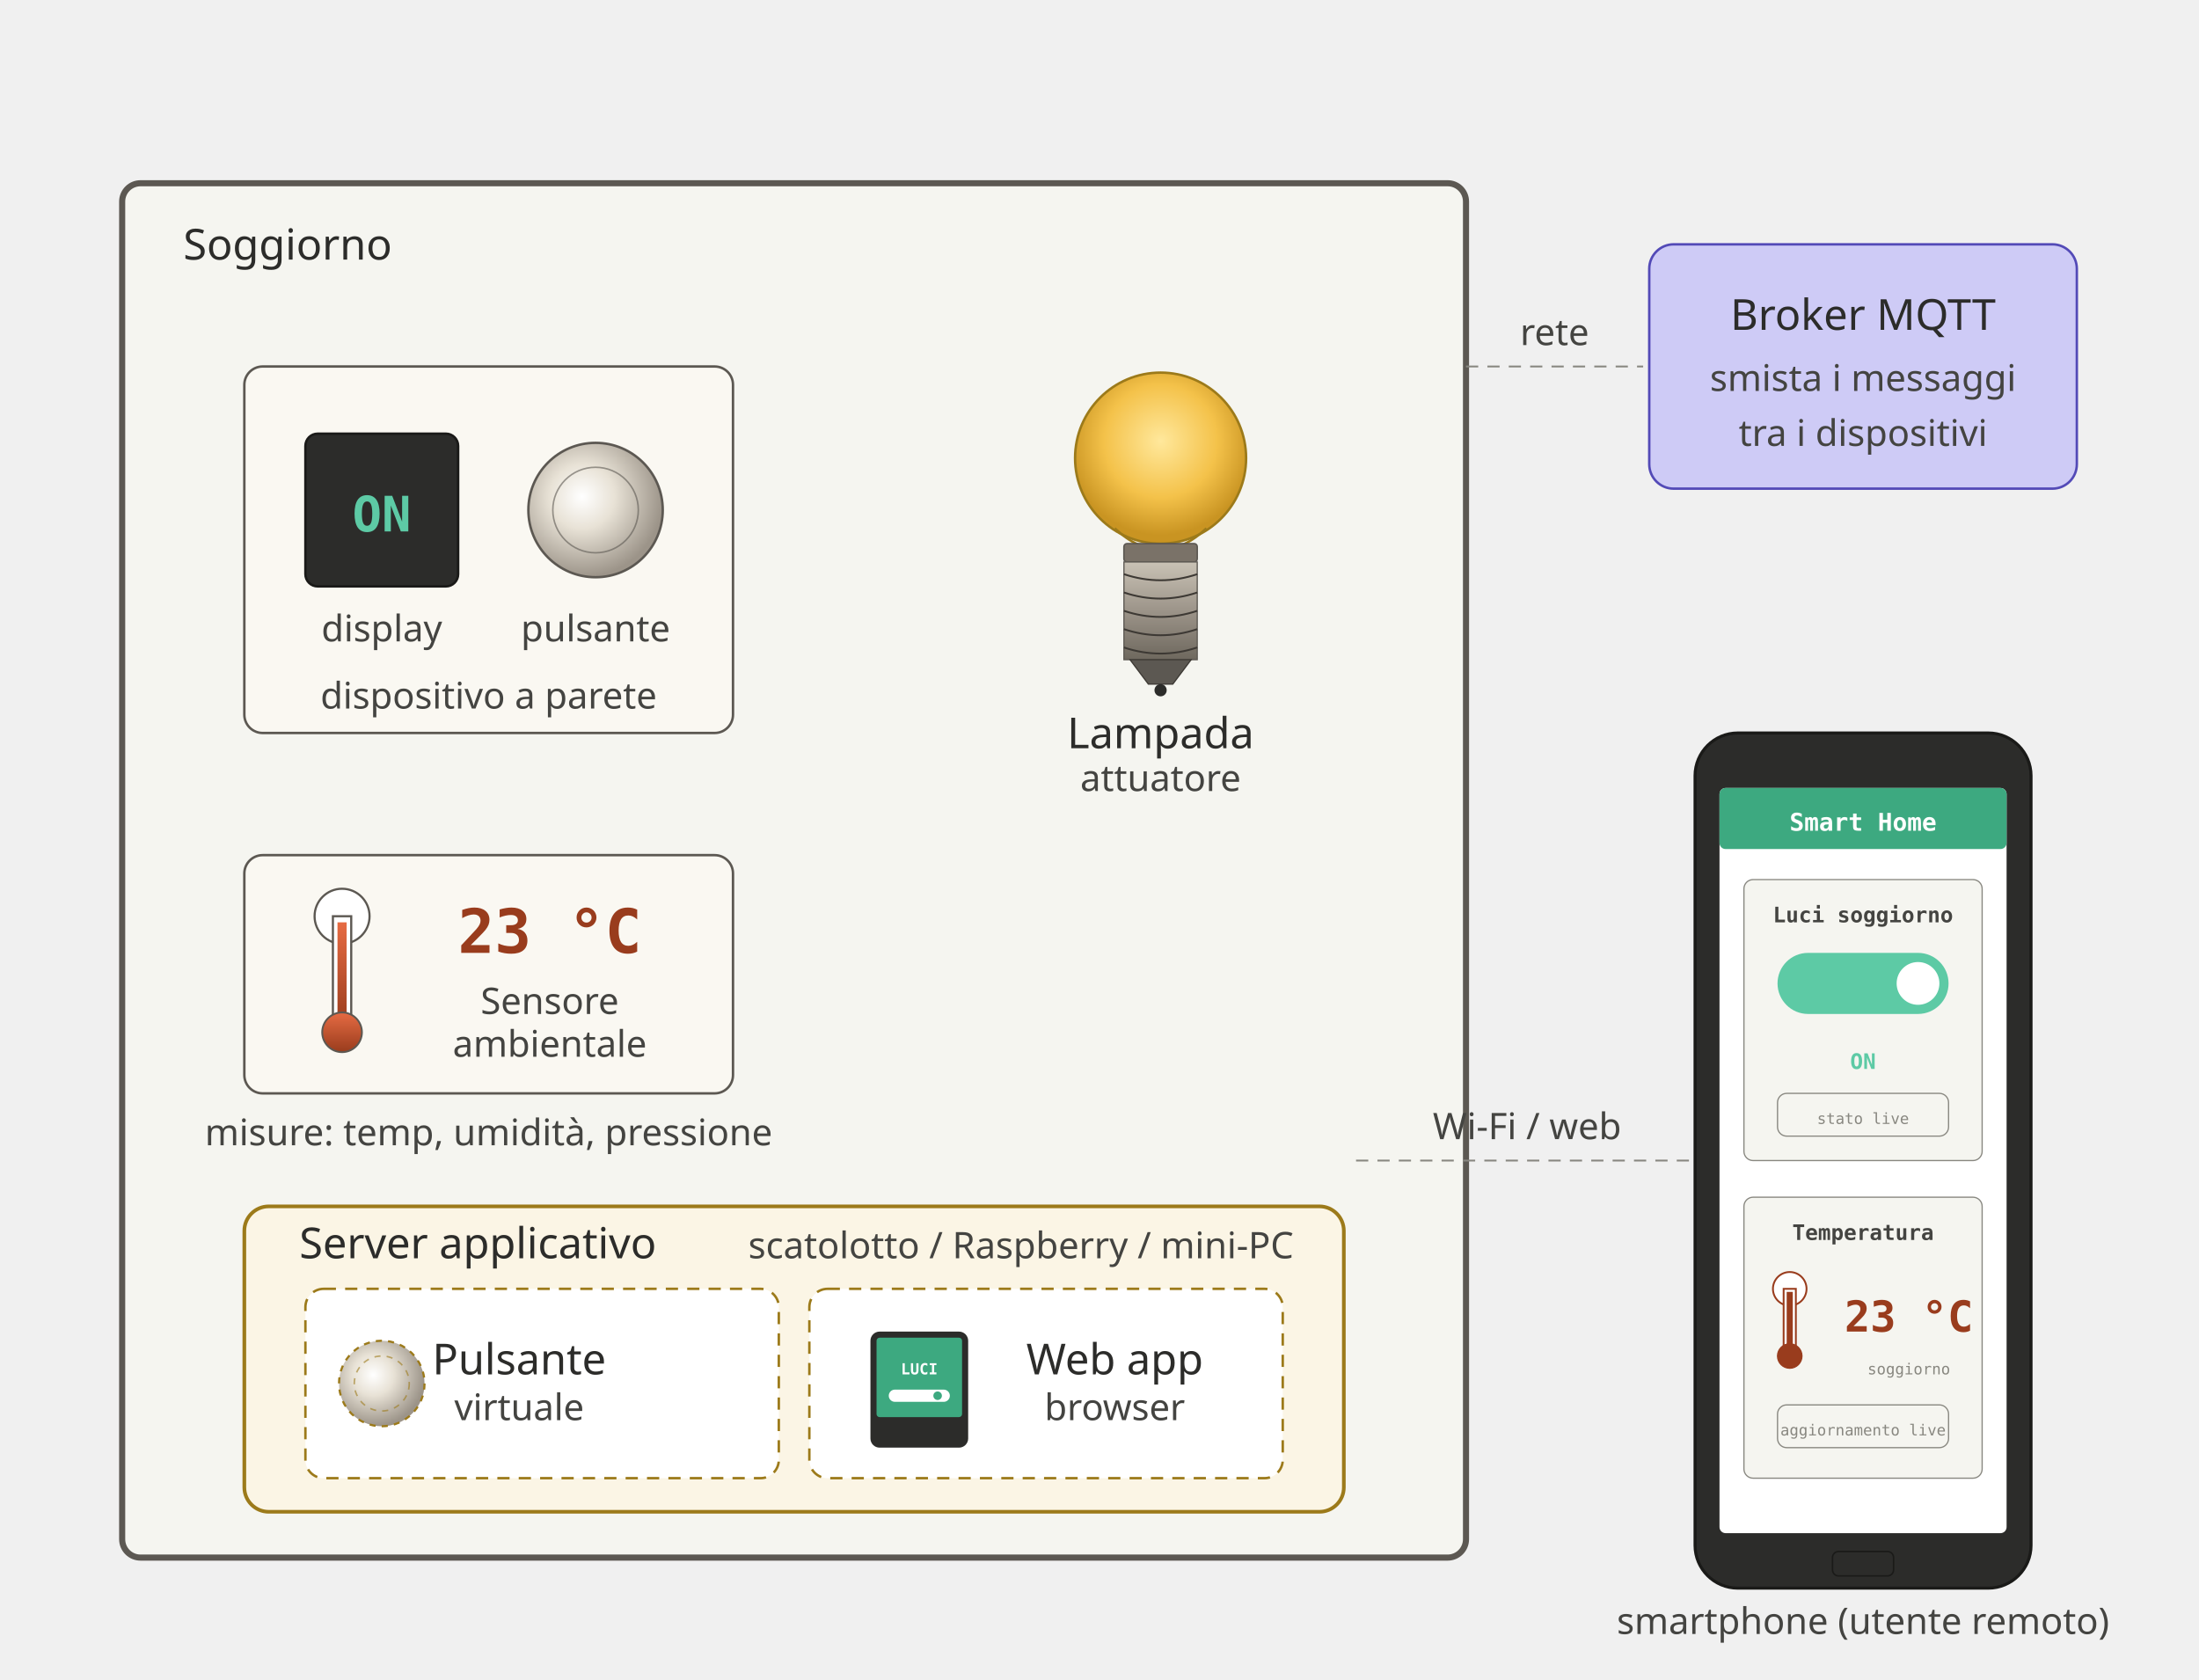
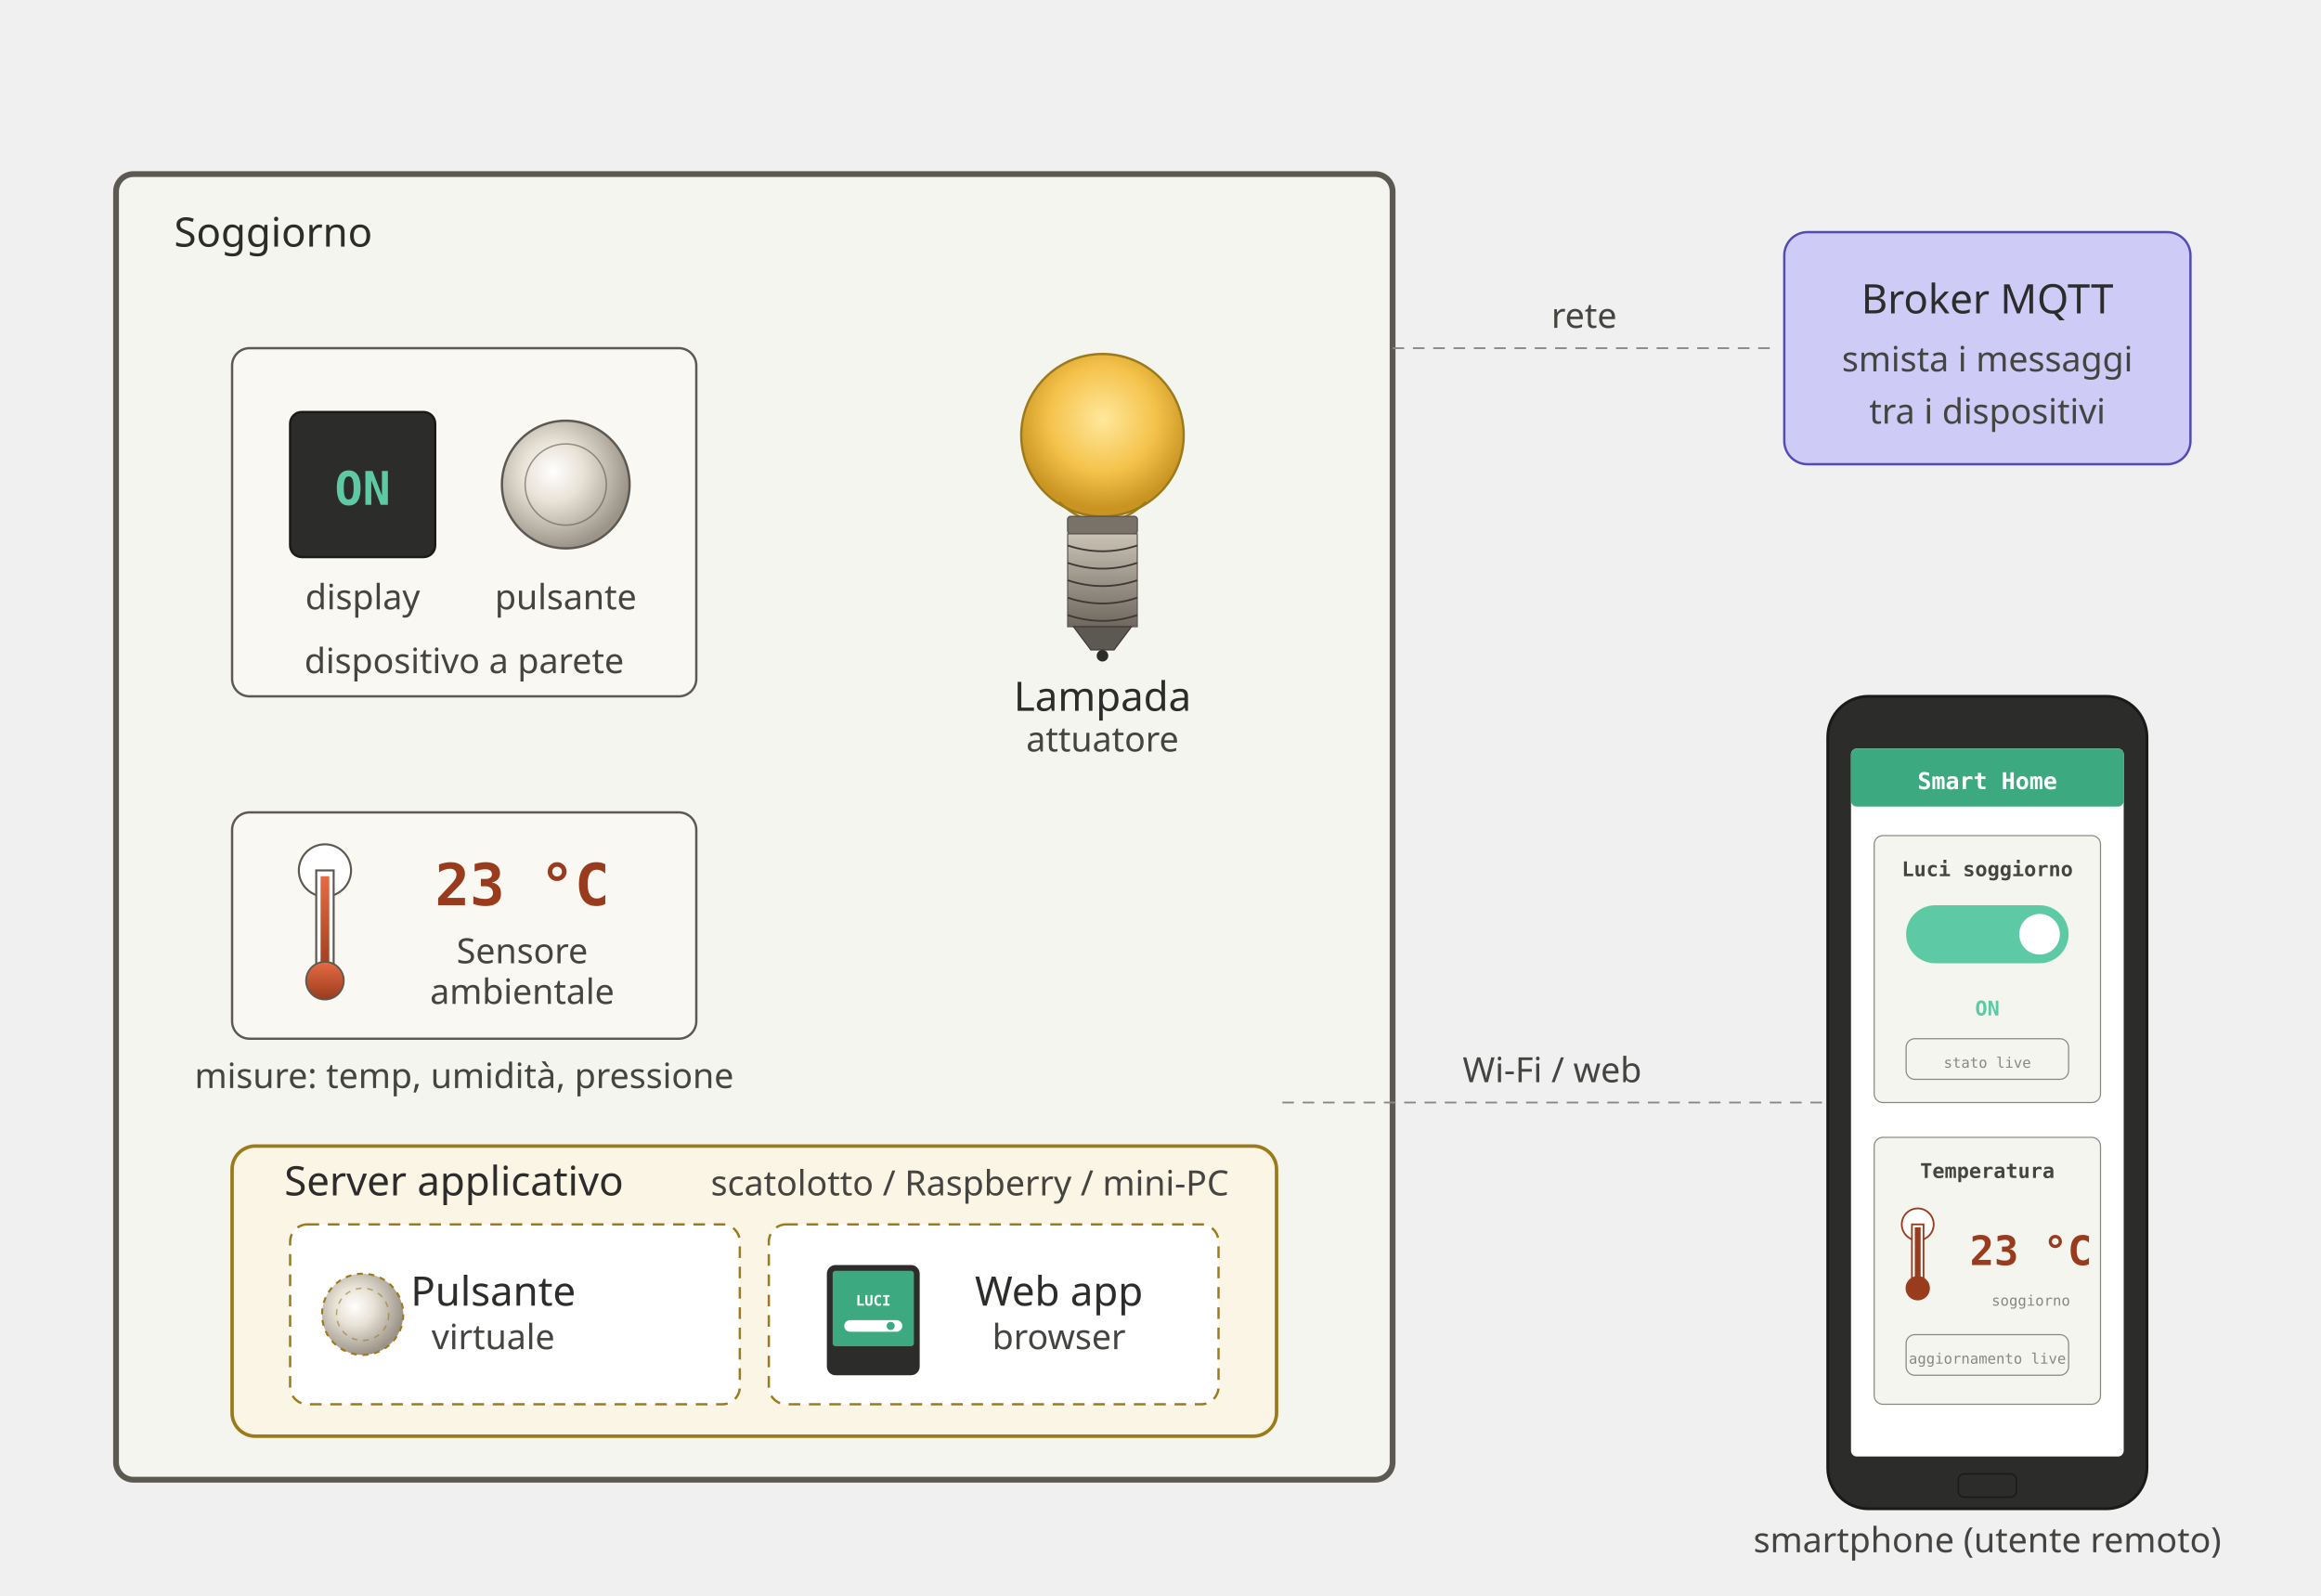
- <svg xmlns="http://www.w3.org/2000/svg" viewBox="0 0 720 550" role="img">
+ <svg xmlns="http://www.w3.org/2000/svg" viewBox="0 0 800 550" role="img">
  <style>
    .th { font: 500 14px sans-serif; fill: #2C2C2A; }
    .ts { font: 400 12px sans-serif; fill: #444441; }
    .room { fill: #F5F5F0; stroke: #5C5852; stroke-width: 2; }
    .wall-plate { fill: #FAF8F2; stroke: #5C5852; stroke-width: 0.8; }
    .display-screen { fill: #2C2C2A; stroke: #1a1a18; stroke-width: 0.8; }
    .display-text { font: 600 16px ui-monospace, monospace; fill: #5DCAA5; }
    .temp-big { font: 600 20px ui-monospace, monospace; fill: #993C1D; }
    .server-box { fill: #FBF5E5; stroke: #9C7A1A; stroke-width: 1.2; }
    .module-box { fill: #FFFFFF; stroke: #9C7A1A; stroke-width: 0.8; stroke-dasharray: 4 3; }
    .broker-box { fill: #CECBF6; stroke: #534AB7; stroke-width: 0.8; }
    .phone-body { fill: #2C2C2A; stroke: #1a1a18; stroke-width: 1; }
    .phone-screen { fill: #FFFFFF; }
    .phone-header { fill: #3DA980; }
    .phone-text-h { font: 600 8px ui-monospace, monospace; fill: #FFFFFF; }
    .card-bg { fill: #F5F5F0; stroke: #888780; stroke-width: 0.4; }
    .card-title { font: 600 7px ui-monospace, monospace; fill: #444441; }
    .toggle-bg { fill: #5DCAA5; }
    .toggle-knob { fill: #FFFFFF; }
    .phone-text-on { font: 600 7px ui-monospace, monospace; fill: #5DCAA5; }
    .phone-text-mini { font: 400 5px ui-monospace, monospace; fill: #888780; }
    .phone-temp { font: 600 14px ui-monospace, monospace; fill: #993C1D; }
    .net-line { stroke: #888780; stroke-width: 0.6; stroke-dasharray: 4 3; fill: none; }
    .web-tile-screen { fill: #2C2C2A; }
    .web-tile-inner { fill: #3DA980; }
    .web-tile-header { font: 600 5px ui-monospace, monospace; fill: #FFFFFF; }
    .web-tile-toggle { fill: #FFFFFF; }
    .web-tile-knob { fill: #3DA980; }
  </style>
  <defs>
    <radialGradient id="bulb-glow" cx="50%" cy="40%" r="55%">
      <stop offset="0%" stop-color="#FFE89C" />
      <stop offset="60%" stop-color="#F4C24A" />
      <stop offset="100%" stop-color="#C99422" />
    </radialGradient>
    <radialGradient id="btn-cap" cx="40%" cy="40%" r="60%">
      <stop offset="0%" stop-color="#FFFFFF" />
      <stop offset="40%" stop-color="#E8E2D6" />
      <stop offset="100%" stop-color="#9C9489" />
    </radialGradient>
    <linearGradient id="screw-grad" x1="0%" y1="0%" x2="0%" y2="100%">
      <stop offset="0%" stop-color="#C9C2B5" />
      <stop offset="50%" stop-color="#9C9489" />
      <stop offset="100%" stop-color="#6E685E" />
    </linearGradient>
    <linearGradient id="temp-merc" x1="0%" y1="100%" x2="0%" y2="0%">
      <stop offset="0%" stop-color="#993C1D" />
      <stop offset="100%" stop-color="#E66B43" />
    </linearGradient>
  </defs>
  <rect class="room" x="40" y="60" width="440" height="450" rx="6" />
  <text class="th" x="60" y="85">Soggiorno</text>
  <rect class="wall-plate" x="80" y="120" width="160" height="120" rx="6" />
  <rect class="display-screen" x="100" y="142" width="50" height="50" rx="4" />
  <text class="display-text" x="125" y="174" text-anchor="middle">ON</text>
  <text class="ts" x="125" y="210" text-anchor="middle">display</text>
  <circle cx="195" cy="167" r="22" fill="url(#btn-cap)" stroke="#5C5852" stroke-width="0.8" />
  <circle cx="195" cy="167" r="14" fill="none" stroke="#5C5852" stroke-width="0.5" opacity="0.6" />
  <text class="ts" x="195" y="210" text-anchor="middle">pulsante</text>
  <text class="ts" x="160" y="232" text-anchor="middle">dispositivo a parete</text>
  <circle cx="380" cy="150" r="28" fill="url(#bulb-glow)" stroke="#9C7A1A" stroke-width="0.8" />
  <path d="M 365 173 Q 380 187 395 173" fill="none" stroke="#9C7A1A" stroke-width="0.8" />
  <rect x="368" y="178" width="24" height="6" rx="1" fill="#7A7268" stroke="#5C5852" stroke-width="0.5" />
  <rect x="368" y="184" width="24" height="32" fill="url(#screw-grad)" stroke="#5C5852" stroke-width="0.4" />
  <path d="M 368 188 Q 380 192 392 188 M 368 194 Q 380 198 392 194 M 368 200 Q 380 204 392 200 M 368 206 Q 380 210 392 206 M 368 212 Q 380 216 392 212" fill="none" stroke="#3D3934" stroke-width="0.6" />
  <polygon points="370,216 390,216 384,224 376,224" fill="#5C5852" stroke="#3D3934" stroke-width="0.4" />
  <circle cx="380" cy="226" r="2" fill="#2C2C2A" />
  <text class="th" x="380" y="245" text-anchor="middle">Lampada</text>
  <text class="ts" x="380" y="259" text-anchor="middle">attuatore</text>
  <g transform="translate(80, 280)">
    <rect class="wall-plate" x="0" y="0" width="160" height="78" rx="6" />
    <circle cx="32" cy="20" r="9" fill="#FFFFFF" stroke="#5C5852" stroke-width="0.7" />
    <rect x="29" y="20" width="6" height="38" fill="#FFFFFF" stroke="#5C5852" stroke-width="0.7" />
    <rect x="30.5" y="22" width="3" height="34" fill="url(#temp-merc)" />
    <circle cx="32" cy="58" r="6.5" fill="url(#temp-merc)" stroke="#5C5852" stroke-width="0.6" />
    <text class="temp-big" x="100" y="32" text-anchor="middle">23 °C</text>
    <text class="ts" x="100" y="52" text-anchor="middle">Sensore</text>
    <text class="ts" x="100" y="66" text-anchor="middle">ambientale</text>
  </g>
  <text class="ts" x="160" y="375" text-anchor="middle">misure: temp, umidità, pressione</text>
  <rect class="server-box" x="80" y="395" width="360" height="100" rx="8" />
  <text class="th" x="98" y="412">Server applicativo</text>
  <text class="ts" x="245" y="412">scatolotto / Raspberry / mini-PC</text>
  <rect class="module-box" x="100" y="422" width="155" height="62" rx="6" />
  <circle cx="125" cy="453" r="14" fill="url(#btn-cap)" stroke="#9C7A1A" stroke-width="0.7" stroke-dasharray="2 2" />
  <circle cx="125" cy="453" r="9" fill="none" stroke="#9C7A1A" stroke-width="0.5" stroke-dasharray="2 2" opacity="0.6" />
  <text class="th" x="170" y="450" text-anchor="middle">Pulsante</text>
  <text class="ts" x="170" y="465" text-anchor="middle">virtuale</text>
  <rect class="module-box" x="265" y="422" width="155" height="62" rx="6" />
  <rect class="web-tile-screen" x="285" y="436" width="32" height="38" rx="3" />
  <rect class="web-tile-inner" x="287" y="438" width="28" height="26" rx="1" />
  <text class="web-tile-header" x="301" y="450" text-anchor="middle">LUCI</text>
  <rect class="web-tile-toggle" x="291" y="455" width="20" height="4" rx="2" />
  <circle class="web-tile-knob" cx="307" cy="457" r="1.4" />
  <text class="th" x="365" y="450" text-anchor="middle">Web app</text>
  <text class="ts" x="365" y="465" text-anchor="middle">browser</text>
-   <rect class="broker-box" x="540" y="80" width="140" height="80" rx="8" />
-   <text class="th" x="610" y="108" text-anchor="middle">Broker MQTT</text>
-   <text class="ts" x="610" y="128" text-anchor="middle">smista i messaggi</text>
-   <text class="ts" x="610" y="146" text-anchor="middle">tra i dispositivi</text>
-   <rect class="phone-body" x="555" y="240" width="110" height="280" rx="14" />
-   <rect class="phone-screen" x="563" y="258" width="94" height="244" rx="2" />
-   <rect class="phone-header" x="563" y="258" width="94" height="20" rx="2" />
-   <text class="phone-text-h" x="610" y="272" text-anchor="middle">Smart Home</text>
-   <rect class="card-bg" x="571" y="288" width="78" height="92" rx="3" />
-   <text class="card-title" x="610" y="302" text-anchor="middle">Luci soggiorno</text>
-   <rect class="toggle-bg" x="582" y="312" width="56" height="20" rx="10" />
-   <circle class="toggle-knob" cx="628" cy="322" r="7" />
-   <text class="phone-text-on" x="610" y="350" text-anchor="middle">ON</text>
-   <rect x="582" y="358" width="56" height="14" rx="3" fill="none" stroke="#888780" stroke-width="0.4" />
-   <text class="phone-text-mini" x="610" y="368" text-anchor="middle">stato live</text>
-   <rect class="card-bg" x="571" y="392" width="78" height="92" rx="3" />
-   <text class="card-title" x="610" y="406" text-anchor="middle">Temperatura</text>
-   <g transform="translate(580, 416)">
+   <rect class="broker-box" x="615" y="80" width="140" height="80" rx="8" />
+   <text class="th" x="685" y="108" text-anchor="middle">Broker MQTT</text>
+   <text class="ts" x="685" y="128" text-anchor="middle">smista i messaggi</text>
+   <text class="ts" x="685" y="146" text-anchor="middle">tra i dispositivi</text>
+   <rect class="phone-body" x="630" y="240" width="110" height="280" rx="14" />
+   <rect class="phone-screen" x="638" y="258" width="94" height="244" rx="2" />
+   <rect class="phone-header" x="638" y="258" width="94" height="20" rx="2" />
+   <text class="phone-text-h" x="685" y="272" text-anchor="middle">Smart Home</text>
+   <rect class="card-bg" x="646" y="288" width="78" height="92" rx="3" />
+   <text class="card-title" x="685" y="302" text-anchor="middle">Luci soggiorno</text>
+   <rect class="toggle-bg" x="657" y="312" width="56" height="20" rx="10" />
+   <circle class="toggle-knob" cx="703" cy="322" r="7" />
+   <text class="phone-text-on" x="685" y="350" text-anchor="middle">ON</text>
+   <rect x="657" y="358" width="56" height="14" rx="3" fill="none" stroke="#888780" stroke-width="0.4" />
+   <text class="phone-text-mini" x="685" y="368" text-anchor="middle">stato live</text>
+   <rect class="card-bg" x="646" y="392" width="78" height="92" rx="3" />
+   <text class="card-title" x="685" y="406" text-anchor="middle">Temperatura</text>
+   <g transform="translate(655, 416)">
    <circle cx="6" cy="6" r="5.5" fill="#FFFFFF" stroke="#993C1D" stroke-width="0.6" />
    <rect x="4" y="6" width="4" height="22" fill="#FFFFFF" stroke="#993C1D" stroke-width="0.6" />
    <rect x="5" y="7" width="2" height="20" fill="#993C1D" />
    <circle cx="6" cy="28" r="4" fill="#993C1D" stroke="#993C1D" stroke-width="0.4" />
  </g>
-   <text class="phone-temp" x="625" y="436" text-anchor="middle">23 °C</text>
-   <text class="phone-text-mini" x="625" y="450" text-anchor="middle">soggiorno</text>
-   <rect x="582" y="460" width="56" height="14" rx="3" fill="none" stroke="#888780" stroke-width="0.4" />
-   <text class="phone-text-mini" x="610" y="470" text-anchor="middle">aggiornamento live</text>
-   <rect x="600" y="508" width="20" height="8" rx="2" fill="none" stroke="#1a1a18" stroke-width="0.5" />
-   <text class="ts" x="610" y="535" text-anchor="middle">smartphone (utente remoto)</text>
-   <line class="net-line" x1="480" y1="120" x2="538" y2="120" />
-   <text class="ts" x="509" y="113" text-anchor="middle">rete</text>
-   <line class="net-line" x1="553" y1="380" x2="442" y2="380" />
-   <text class="ts" x="500" y="373" text-anchor="middle">Wi-Fi / web</text>
+   <text class="phone-temp" x="700" y="436" text-anchor="middle">23 °C</text>
+   <text class="phone-text-mini" x="700" y="450" text-anchor="middle">soggiorno</text>
+   <rect x="657" y="460" width="56" height="14" rx="3" fill="none" stroke="#888780" stroke-width="0.4" />
+   <text class="phone-text-mini" x="685" y="470" text-anchor="middle">aggiornamento live</text>
+   <rect x="675" y="508" width="20" height="8" rx="2" fill="none" stroke="#1a1a18" stroke-width="0.5" />
+   <text class="ts" x="685" y="535" text-anchor="middle">smartphone (utente remoto)</text>
+   <line class="net-line" x1="480" y1="120" x2="613" y2="120" />
+   <text class="ts" x="546" y="113" text-anchor="middle">rete</text>
+   <line class="net-line" x1="628" y1="380" x2="442" y2="380" />
+   <text class="ts" x="535" y="373" text-anchor="middle">Wi-Fi / web</text>
</svg>
